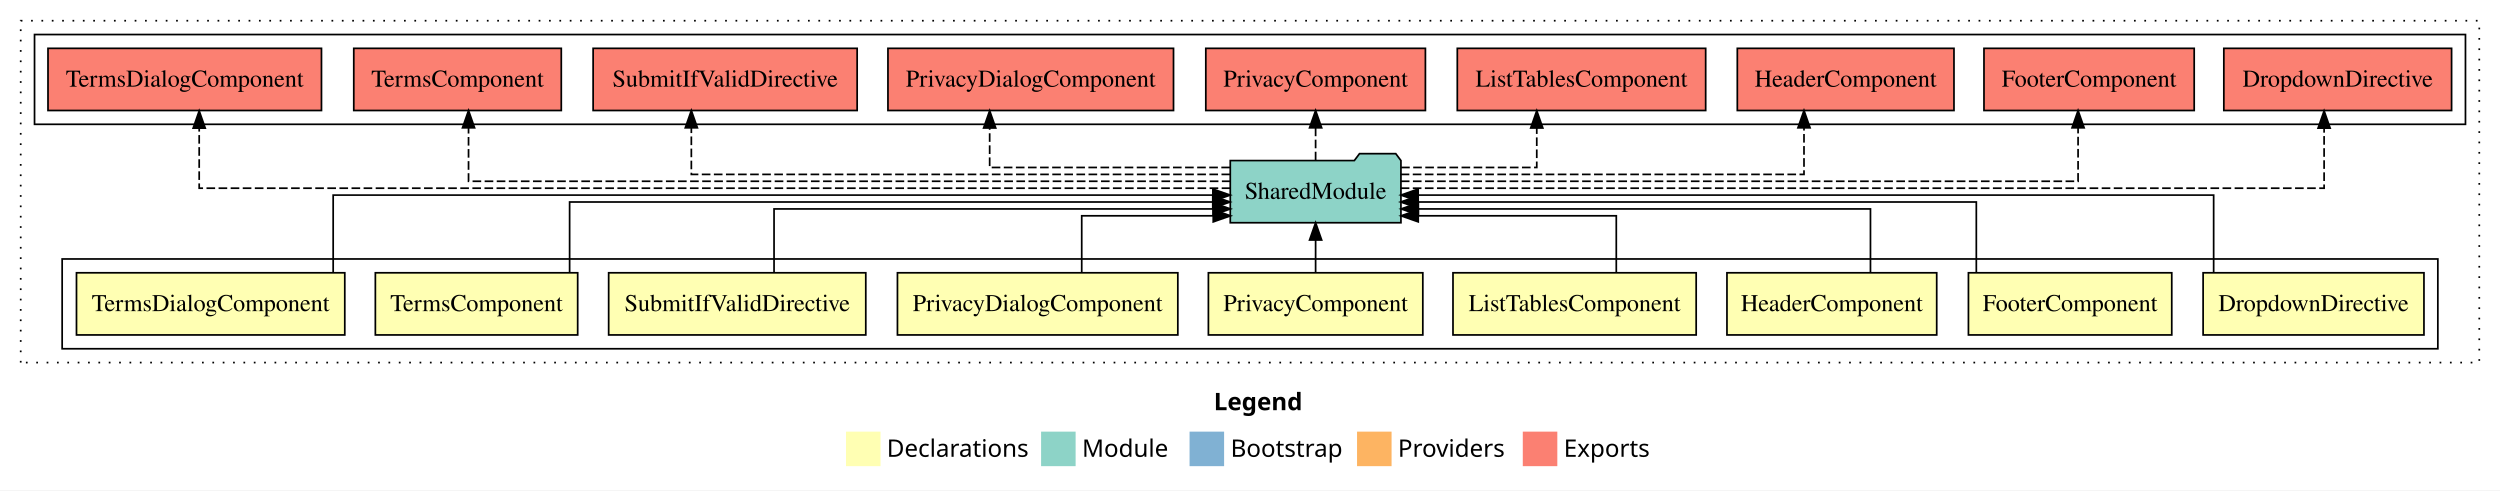
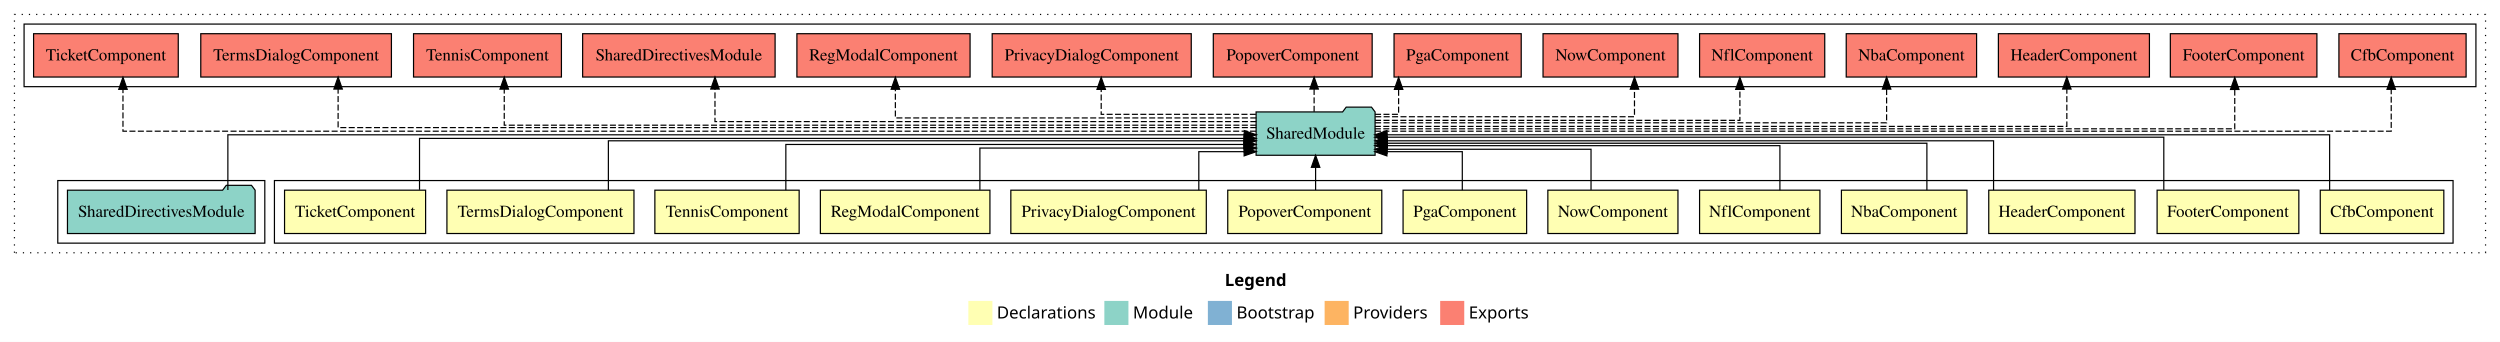
- <svg xmlns="http://www.w3.org/2000/svg" width="1448pt" height="284pt" viewBox="0.00 0.00 1448.00 284.00">
+ <svg xmlns="http://www.w3.org/2000/svg" width="2077pt" height="284pt" viewBox="0.00 0.00 2077.00 284.00">
  <g id="graph0" class="graph" transform="scale(1 1) rotate(0) translate(4 280)">
-     <polygon fill="#ffffff" stroke="transparent" points="-4,4 -4,-280 1444,-280 1444,4 -4,4" />
-     <text text-anchor="start" x="699.009" y="-42.4" font-family="sans-serif" font-weight="bold" font-size="14.00" fill="#000000">Legend</text>
-     <polygon fill="#ffffb3" stroke="transparent" points="486,-10 486,-30 506,-30 506,-10 486,-10" />
-     <text text-anchor="start" x="509.629" y="-15.4" font-family="sans-serif" font-size="14.00" fill="#000000">  Declarations</text>
-     <polygon fill="#8dd3c7" stroke="transparent" points="599,-10 599,-30 619,-30 619,-10 599,-10" />
-     <text text-anchor="start" x="622.725" y="-15.4" font-family="sans-serif" font-size="14.00" fill="#000000">  Module</text>
-     <polygon fill="#80b1d3" stroke="transparent" points="685,-10 685,-30 705,-30 705,-10 685,-10" />
-     <text text-anchor="start" x="708.781" y="-15.4" font-family="sans-serif" font-size="14.00" fill="#000000">  Bootstrap</text>
-     <polygon fill="#fdb462" stroke="transparent" points="782,-10 782,-30 802,-30 802,-10 782,-10" />
-     <text text-anchor="start" x="805.673" y="-15.4" font-family="sans-serif" font-size="14.00" fill="#000000">  Providers</text>
-     <polygon fill="#fb8072" stroke="transparent" points="878,-10 878,-30 898,-30 898,-10 878,-10" />
-     <text text-anchor="start" x="901.726" y="-15.4" font-family="sans-serif" font-size="14.00" fill="#000000">  Exports</text>
+     <polygon fill="#ffffff" stroke="transparent" points="-4,4 -4,-280 2073,-280 2073,4 -4,4" />
+     <text text-anchor="start" x="1013.509" y="-42.4" font-family="sans-serif" font-weight="bold" font-size="14.00" fill="#000000">Legend</text>
+     <polygon fill="#ffffb3" stroke="transparent" points="800.5,-10 800.5,-30 820.5,-30 820.5,-10 800.5,-10" />
+     <text text-anchor="start" x="824.129" y="-15.4" font-family="sans-serif" font-size="14.00" fill="#000000">  Declarations</text>
+     <polygon fill="#8dd3c7" stroke="transparent" points="913.5,-10 913.5,-30 933.5,-30 933.5,-10 913.5,-10" />
+     <text text-anchor="start" x="937.225" y="-15.4" font-family="sans-serif" font-size="14.00" fill="#000000">  Module</text>
+     <polygon fill="#80b1d3" stroke="transparent" points="999.5,-10 999.5,-30 1019.5,-30 1019.5,-10 999.5,-10" />
+     <text text-anchor="start" x="1023.281" y="-15.4" font-family="sans-serif" font-size="14.00" fill="#000000">  Bootstrap</text>
+     <polygon fill="#fdb462" stroke="transparent" points="1096.5,-10 1096.5,-30 1116.5,-30 1116.5,-10 1096.5,-10" />
+     <text text-anchor="start" x="1120.173" y="-15.4" font-family="sans-serif" font-size="14.00" fill="#000000">  Providers</text>
+     <polygon fill="#fb8072" stroke="transparent" points="1192.5,-10 1192.5,-30 1212.5,-30 1212.5,-10 1192.5,-10" />
+     <text text-anchor="start" x="1216.226" y="-15.4" font-family="sans-serif" font-size="14.00" fill="#000000">  Exports</text>
    <g id="clust1" class="cluster">
-       <polygon fill="none" stroke="#000000" stroke-dasharray="1,5" points="8,-70 8,-268 1432,-268 1432,-70 8,-70" />
+       <polygon fill="none" stroke="#000000" stroke-dasharray="1,5" points="8,-70 8,-268 2061,-268 2061,-70 8,-70" />
    </g>
    <g id="clust2" class="cluster">
-       <polygon fill="none" stroke="#000000" points="32,-78 32,-130 1408,-130 1408,-78 32,-78" />
-     </g>
-     <g id="clust13" class="cluster">
-       <polygon fill="none" stroke="#000000" points="16,-208 16,-260 1424,-260 1424,-208 16,-208" />
+       <polygon fill="none" stroke="#000000" points="224,-78 224,-130 2034,-130 2034,-78 224,-78" />
+     </g>
+     <g id="clust16" class="cluster">
+       <polygon fill="none" stroke="#000000" points="44,-78 44,-130 216,-130 216,-78 44,-78" />
+     </g>
+     <g id="clust17" class="cluster">
+       <polygon fill="none" stroke="#000000" points="16,-208 16,-260 2053,-260 2053,-208 16,-208" />
    </g>
    <g id="node1" class="node">
-       <polygon fill="#ffffb3" stroke="#000000" points="1399.957,-122 1272.043,-122 1272.043,-86 1399.957,-86 1399.957,-122" />
-       <text text-anchor="middle" x="1336" y="-99.8" font-family="Times,serif" font-size="14.00" fill="#000000">DropdownDirective</text>
+       <polygon fill="#ffffb3" stroke="#000000" points="2026.33,-122 1923.67,-122 1923.67,-86 2026.33,-86 2026.33,-122" />
+       <text text-anchor="middle" x="1975" y="-99.8" font-family="Times,serif" font-size="14.00" fill="#000000">CfbComponent</text>
+     </g>
+     <g id="node14" class="node">
+       <polygon fill="#8dd3c7" stroke="#000000" points="1138.423,-187 1135.423,-191 1114.423,-191 1111.423,-187 1039.577,-187 1039.577,-151 1138.423,-151 1138.423,-187" />
+       <text text-anchor="middle" x="1089" y="-164.8" font-family="Times,serif" font-size="14.00" fill="#000000">SharedModule</text>
+     </g>
+     <g id="edge1" class="edge">
+       <path fill="none" stroke="#000000" d="M1931.46,-122.169C1931.46,-141.09 1931.46,-168 1931.46,-168 1931.46,-168 1148.245,-168 1148.245,-168" />
+       <polygon fill="#000000" stroke="#000000" points="1148.245,-164.5 1138.245,-168 1148.245,-171.5 1148.245,-164.5" />
+     </g>
+     <g id="node2" class="node">
+       <polygon fill="#ffffb3" stroke="#000000" points="1905.881,-122 1788.119,-122 1788.119,-86 1905.881,-86 1905.881,-122" />
+       <text text-anchor="middle" x="1847" y="-99.8" font-family="Times,serif" font-size="14.00" fill="#000000">FooterComponent</text>
+     </g>
+     <g id="edge2" class="edge">
+       <path fill="none" stroke="#000000" d="M1793.685,-122.267C1793.685,-140.555 1793.685,-166 1793.685,-166 1793.685,-166 1148.272,-166 1148.272,-166" />
+       <polygon fill="#000000" stroke="#000000" points="1148.272,-162.5 1138.272,-166 1148.272,-169.5 1148.272,-162.5" />
+     </g>
+     <g id="node3" class="node">
+       <polygon fill="#ffffb3" stroke="#000000" points="1769.744,-122 1648.256,-122 1648.256,-86 1769.744,-86 1769.744,-122" />
+       <text text-anchor="middle" x="1709" y="-99.8" font-family="Times,serif" font-size="14.00" fill="#000000">HeaderComponent</text>
+     </g>
+     <g id="edge3" class="edge">
+       <path fill="none" stroke="#000000" d="M1652.253,-122.022C1652.253,-139.373 1652.253,-163 1652.253,-163 1652.253,-163 1148.491,-163 1148.491,-163" />
+       <polygon fill="#000000" stroke="#000000" points="1148.491,-159.5 1138.491,-163 1148.491,-166.5 1148.491,-159.5" />
+     </g>
+     <g id="node4" class="node">
+       <polygon fill="#ffffb3" stroke="#000000" points="1630.154,-122 1525.846,-122 1525.846,-86 1630.154,-86 1630.154,-122" />
+       <text text-anchor="middle" x="1578" y="-99.8" font-family="Times,serif" font-size="14.00" fill="#000000">NbaComponent</text>
+     </g>
+     <g id="edge4" class="edge">
+       <path fill="none" stroke="#000000" d="M1596.859,-122.035C1596.859,-138.734 1596.859,-161 1596.859,-161 1596.859,-161 1148.62,-161 1148.62,-161" />
+       <polygon fill="#000000" stroke="#000000" points="1148.62,-157.5 1138.62,-161 1148.62,-164.5 1148.62,-157.5" />
+     </g>
+     <g id="node5" class="node">
+       <polygon fill="#ffffb3" stroke="#000000" points="1507.99,-122 1408.01,-122 1408.01,-86 1507.99,-86 1507.99,-122" />
+       <text text-anchor="middle" x="1458" y="-99.8" font-family="Times,serif" font-size="14.00" fill="#000000">NflComponent</text>
+     </g>
+     <g id="edge5" class="edge">
+       <path fill="none" stroke="#000000" d="M1474.748,-122.009C1474.748,-138.049 1474.748,-159 1474.748,-159 1474.748,-159 1148.247,-159 1148.247,-159" />
+       <polygon fill="#000000" stroke="#000000" points="1148.247,-155.5 1138.247,-159 1148.247,-162.5 1148.247,-155.5" />
+     </g>
+     <g id="node6" class="node">
+       <polygon fill="#ffffb3" stroke="#000000" points="1390.046,-122 1281.954,-122 1281.954,-86 1390.046,-86 1390.046,-122" />
+       <text text-anchor="middle" x="1336" y="-99.8" font-family="Times,serif" font-size="14.00" fill="#000000">NowComponent</text>
+     </g>
+     <g id="edge6" class="edge">
+       <path fill="none" stroke="#000000" d="M1317.826,-122.187C1317.826,-137.182 1317.826,-156 1317.826,-156 1317.826,-156 1148.37,-156 1148.37,-156" />
+       <polygon fill="#000000" stroke="#000000" points="1148.37,-152.5 1138.37,-156 1148.37,-159.5 1148.37,-152.5" />
+     </g>
+     <g id="node7" class="node">
+       <polygon fill="#ffffb3" stroke="#000000" points="1264.33,-122 1161.67,-122 1161.67,-86 1264.33,-86 1264.33,-122" />
+       <text text-anchor="middle" x="1213" y="-99.8" font-family="Times,serif" font-size="14.00" fill="#000000">PgaComponent</text>
+     </g>
+     <g id="edge7" class="edge">
+       <path fill="none" stroke="#000000" d="M1210.875,-122.051C1210.875,-136.373 1210.875,-154 1210.875,-154 1210.875,-154 1148.22,-154 1148.22,-154" />
+       <polygon fill="#000000" stroke="#000000" points="1148.22,-150.5 1138.22,-154 1148.22,-157.5 1148.22,-150.5" />
+     </g>
+     <g id="node8" class="node">
+       <polygon fill="#ffffb3" stroke="#000000" points="1143.99,-122 1016.01,-122 1016.01,-86 1143.99,-86 1143.99,-122" />
+       <text text-anchor="middle" x="1080" y="-99.8" font-family="Times,serif" font-size="14.00" fill="#000000">PopoverComponent</text>
+     </g>
+     <g id="edge8" class="edge">
+       <path fill="none" stroke="#000000" d="M1089,-122.106C1089,-122.106 1089,-140.991 1089,-140.991" />
+       <polygon fill="#000000" stroke="#000000" points="1085.5,-140.991 1089,-150.991 1092.5,-140.991 1085.5,-140.991" />
+     </g>
+     <g id="node9" class="node">
+       <polygon fill="#ffffb3" stroke="#000000" points="998.198,-122 835.802,-122 835.802,-86 998.198,-86 998.198,-122" />
+       <text text-anchor="middle" x="917" y="-99.8" font-family="Times,serif" font-size="14.00" fill="#000000">PrivacyDialogComponent</text>
+     </g>
+     <g id="edge9" class="edge">
+       <path fill="none" stroke="#000000" d="M991.974,-122.051C991.974,-136.373 991.974,-154 991.974,-154 991.974,-154 1029.634,-154 1029.634,-154" />
+       <polygon fill="#000000" stroke="#000000" points="1029.634,-157.5 1039.634,-154 1029.634,-150.5 1029.634,-157.5" />
    </g>
    <g id="node10" class="node">
-       <polygon fill="#8dd3c7" stroke="#000000" points="807.423,-187 804.423,-191 783.423,-191 780.423,-187 708.577,-187 708.577,-151 807.423,-151 807.423,-187" />
-       <text text-anchor="middle" x="758" y="-164.8" font-family="Times,serif" font-size="14.00" fill="#000000">SharedModule</text>
-     </g>
-     <g id="edge1" class="edge">
-       <path fill="none" stroke="#000000" d="M1278.147,-122.222C1278.147,-140.828 1278.147,-167 1278.147,-167 1278.147,-167 817.403,-167 817.403,-167" />
-       <polygon fill="#000000" stroke="#000000" points="817.403,-163.5 807.403,-167 817.403,-170.5 817.403,-163.5" />
-     </g>
-     <g id="node2" class="node">
-       <polygon fill="#ffffb3" stroke="#000000" points="1253.881,-122 1136.119,-122 1136.119,-86 1253.881,-86 1253.881,-122" />
-       <text text-anchor="middle" x="1195" y="-99.8" font-family="Times,serif" font-size="14.00" fill="#000000">FooterComponent</text>
-     </g>
-     <g id="edge2" class="edge">
-       <path fill="none" stroke="#000000" d="M1140.685,-122.022C1140.685,-139.373 1140.685,-163 1140.685,-163 1140.685,-163 817.246,-163 817.246,-163" />
-       <polygon fill="#000000" stroke="#000000" points="817.246,-159.5 807.246,-163 817.246,-166.5 817.246,-159.5" />
-     </g>
-     <g id="node3" class="node">
-       <polygon fill="#ffffb3" stroke="#000000" points="1117.744,-122 996.256,-122 996.256,-86 1117.744,-86 1117.744,-122" />
-       <text text-anchor="middle" x="1057" y="-99.8" font-family="Times,serif" font-size="14.00" fill="#000000">HeaderComponent</text>
-     </g>
-     <g id="edge3" class="edge">
-       <path fill="none" stroke="#000000" d="M1079.374,-122.009C1079.374,-138.049 1079.374,-159 1079.374,-159 1079.374,-159 817.51,-159 817.51,-159" />
-       <polygon fill="#000000" stroke="#000000" points="817.51,-155.5 807.51,-159 817.51,-162.5 817.51,-155.5" />
-     </g>
-     <g id="node4" class="node">
-       <polygon fill="#ffffb3" stroke="#000000" points="978.428,-122 837.572,-122 837.572,-86 978.428,-86 978.428,-122" />
-       <text text-anchor="middle" x="908" y="-99.8" font-family="Times,serif" font-size="14.00" fill="#000000">ListTablesComponent</text>
-     </g>
-     <g id="edge4" class="edge">
-       <path fill="none" stroke="#000000" d="M932.155,-122.124C932.155,-136.783 932.155,-155 932.155,-155 932.155,-155 817.44,-155 817.44,-155" />
-       <polygon fill="#000000" stroke="#000000" points="817.44,-151.5 807.44,-155 817.44,-158.5 817.44,-151.5" />
-     </g>
-     <g id="node5" class="node">
-       <polygon fill="#ffffb3" stroke="#000000" points="820.095,-122 695.905,-122 695.905,-86 820.095,-86 820.095,-122" />
-       <text text-anchor="middle" x="758" y="-99.8" font-family="Times,serif" font-size="14.00" fill="#000000">PrivacyComponent</text>
-     </g>
-     <g id="edge5" class="edge">
-       <path fill="none" stroke="#000000" d="M758,-122.106C758,-122.106 758,-140.991 758,-140.991" />
-       <polygon fill="#000000" stroke="#000000" points="754.5,-140.991 758,-150.991 761.5,-140.991 754.5,-140.991" />
-     </g>
-     <g id="node6" class="node">
-       <polygon fill="#ffffb3" stroke="#000000" points="678.198,-122 515.802,-122 515.802,-86 678.198,-86 678.198,-122" />
-       <text text-anchor="middle" x="597" y="-99.8" font-family="Times,serif" font-size="14.00" fill="#000000">PrivacyDialogComponent</text>
-     </g>
-     <g id="edge6" class="edge">
-       <path fill="none" stroke="#000000" d="M622.533,-122.124C622.533,-136.783 622.533,-155 622.533,-155 622.533,-155 698.71,-155 698.71,-155" />
-       <polygon fill="#000000" stroke="#000000" points="698.71,-158.5 708.71,-155 698.71,-151.5 698.71,-158.5" />
-     </g>
-     <g id="node7" class="node">
-       <polygon fill="#ffffb3" stroke="#000000" points="497.461,-122 348.539,-122 348.539,-86 497.461,-86 497.461,-122" />
-       <text text-anchor="middle" x="423" y="-99.8" font-family="Times,serif" font-size="14.00" fill="#000000">SubmitIfValidDirective</text>
-     </g>
-     <g id="edge7" class="edge">
-       <path fill="none" stroke="#000000" d="M444.327,-122.009C444.327,-138.049 444.327,-159 444.327,-159 444.327,-159 698.644,-159 698.644,-159" />
-       <polygon fill="#000000" stroke="#000000" points="698.644,-162.5 708.644,-159 698.644,-155.5 698.644,-162.5" />
-     </g>
-     <g id="node8" class="node">
-       <polygon fill="#ffffb3" stroke="#000000" points="330.595,-122 213.405,-122 213.405,-86 330.595,-86 330.595,-122" />
-       <text text-anchor="middle" x="272" y="-99.8" font-family="Times,serif" font-size="14.00" fill="#000000">TermsComponent</text>
-     </g>
-     <g id="edge8" class="edge">
-       <path fill="none" stroke="#000000" d="M325.923,-122.022C325.923,-139.373 325.923,-163 325.923,-163 325.923,-163 698.435,-163 698.435,-163" />
-       <polygon fill="#000000" stroke="#000000" points="698.435,-166.5 708.435,-163 698.435,-159.5 698.435,-166.5" />
-     </g>
-     <g id="node9" class="node">
-       <polygon fill="#ffffb3" stroke="#000000" points="195.698,-122 40.302,-122 40.302,-86 195.698,-86 195.698,-122" />
-       <text text-anchor="middle" x="118" y="-99.8" font-family="Times,serif" font-size="14.00" fill="#000000">TermsDialogComponent</text>
-     </g>
-     <g id="edge9" class="edge">
-       <path fill="none" stroke="#000000" d="M188.974,-122.222C188.974,-140.828 188.974,-167 188.974,-167 188.974,-167 698.498,-167 698.498,-167" />
-       <polygon fill="#000000" stroke="#000000" points="698.498,-170.5 708.498,-167 698.498,-163.5 698.498,-170.5" />
+       <polygon fill="#ffffb3" stroke="#000000" points="818.434,-122 677.566,-122 677.566,-86 818.434,-86 818.434,-122" />
+       <text text-anchor="middle" x="748" y="-99.8" font-family="Times,serif" font-size="14.00" fill="#000000">RegModalComponent</text>
+     </g>
+     <g id="edge10" class="edge">
+       <path fill="none" stroke="#000000" d="M810.092,-122.24C810.092,-137.571 810.092,-157 810.092,-157 810.092,-157 1029.779,-157 1029.779,-157" />
+       <polygon fill="#000000" stroke="#000000" points="1029.779,-160.5 1039.779,-157 1029.779,-153.5 1029.779,-160.5" />
    </g>
    <g id="node11" class="node">
-       <polygon fill="#fb8072" stroke="#000000" points="1415.957,-252 1284.043,-252 1284.043,-216 1415.957,-216 1415.957,-252" />
-       <text text-anchor="middle" x="1350" y="-229.8" font-family="Times,serif" font-size="14.00" fill="#000000">DropdownDirective </text>
-     </g>
-     <g id="edge10" class="edge">
-       <path fill="none" stroke="#000000" stroke-dasharray="5,2" d="M807.299,-171C948.124,-171 1342.125,-171 1342.125,-171 1342.125,-171 1342.125,-205.778 1342.125,-205.778" />
-       <polygon fill="#000000" stroke="#000000" points="1338.625,-205.778 1342.125,-215.778 1345.625,-205.778 1338.625,-205.778" />
+       <polygon fill="#ffffb3" stroke="#000000" points="659.936,-122 540.064,-122 540.064,-86 659.936,-86 659.936,-122" />
+       <text text-anchor="middle" x="600" y="-99.8" font-family="Times,serif" font-size="14.00" fill="#000000">TennisComponent</text>
+     </g>
+     <g id="edge11" class="edge">
+       <path fill="none" stroke="#000000" d="M648.879,-122.027C648.879,-138.398 648.879,-160 648.879,-160 648.879,-160 1029.368,-160 1029.368,-160" />
+       <polygon fill="#000000" stroke="#000000" points="1029.368,-163.5 1039.368,-160 1029.368,-156.5 1029.368,-163.5" />
    </g>
    <g id="node12" class="node">
-       <polygon fill="#fb8072" stroke="#000000" points="1266.881,-252 1145.119,-252 1145.119,-216 1266.881,-216 1266.881,-252" />
-       <text text-anchor="middle" x="1206" y="-229.8" font-family="Times,serif" font-size="14.00" fill="#000000">FooterComponent </text>
-     </g>
-     <g id="edge11" class="edge">
-       <path fill="none" stroke="#000000" stroke-dasharray="5,2" d="M807.375,-175C922.615,-175 1199.625,-175 1199.625,-175 1199.625,-175 1199.625,-205.977 1199.625,-205.977" />
-       <polygon fill="#000000" stroke="#000000" points="1196.125,-205.977 1199.625,-215.977 1203.125,-205.977 1196.125,-205.977" />
+       <polygon fill="#ffffb3" stroke="#000000" points="522.698,-122 367.302,-122 367.302,-86 522.698,-86 522.698,-122" />
+       <text text-anchor="middle" x="445" y="-99.8" font-family="Times,serif" font-size="14.00" fill="#000000">TermsDialogComponent</text>
+     </g>
+     <g id="edge12" class="edge">
+       <path fill="none" stroke="#000000" d="M501.437,-122.022C501.437,-139.373 501.437,-163 501.437,-163 501.437,-163 1029.664,-163 1029.664,-163" />
+       <polygon fill="#000000" stroke="#000000" points="1029.664,-166.5 1039.664,-163 1029.663,-159.5 1029.664,-166.5" />
    </g>
    <g id="node13" class="node">
-       <polygon fill="#fb8072" stroke="#000000" points="1127.744,-252 1002.256,-252 1002.256,-216 1127.744,-216 1127.744,-252" />
-       <text text-anchor="middle" x="1065" y="-229.8" font-family="Times,serif" font-size="14.00" fill="#000000">HeaderComponent </text>
-     </g>
-     <g id="edge12" class="edge">
-       <path fill="none" stroke="#000000" stroke-dasharray="5,2" d="M807.273,-179C888.319,-179 1040.876,-179 1040.876,-179 1040.876,-179 1040.876,-205.991 1040.876,-205.991" />
-       <polygon fill="#000000" stroke="#000000" points="1037.376,-205.991 1040.876,-215.991 1044.376,-205.991 1037.376,-205.991" />
-     </g>
-     <g id="node14" class="node">
-       <polygon fill="#fb8072" stroke="#000000" points="983.928,-252 840.072,-252 840.072,-216 983.928,-216 983.928,-252" />
-       <text text-anchor="middle" x="912" y="-229.8" font-family="Times,serif" font-size="14.00" fill="#000000">ListTablesComponent </text>
+       <polygon fill="#ffffb3" stroke="#000000" points="349.595,-122 232.405,-122 232.405,-86 349.595,-86 349.595,-122" />
+       <text text-anchor="middle" x="291" y="-99.8" font-family="Times,serif" font-size="14.00" fill="#000000">TicketComponent</text>
    </g>
    <g id="edge13" class="edge">
-       <path fill="none" stroke="#000000" stroke-dasharray="5,2" d="M807.525,-183C843.571,-183 886.095,-183 886.095,-183 886.095,-183 886.095,-205.876 886.095,-205.876" />
-       <polygon fill="#000000" stroke="#000000" points="882.596,-205.876 886.095,-215.876 889.596,-205.876 882.596,-205.876" />
+       <path fill="none" stroke="#000000" d="M344.54,-122.302C344.54,-140.27 344.54,-165 344.54,-165 344.54,-165 1029.577,-165 1029.577,-165" />
+       <polygon fill="#000000" stroke="#000000" points="1029.577,-168.5 1039.577,-165 1029.577,-161.5 1029.577,-168.5" />
+     </g>
+     <g id="node16" class="node">
+       <polygon fill="#fb8072" stroke="#000000" points="2044.83,-252 1939.17,-252 1939.17,-216 2044.83,-216 2044.83,-252" />
+       <text text-anchor="middle" x="1992" y="-229.8" font-family="Times,serif" font-size="14.00" fill="#000000">CfbComponent </text>
+     </g>
+     <g id="edge15" class="edge">
+       <path fill="none" stroke="#000000" stroke-dasharray="5,2" d="M1138.318,-171C1325.657,-171 1982.625,-171 1982.625,-171 1982.625,-171 1982.625,-205.778 1982.625,-205.778" />
+       <polygon fill="#000000" stroke="#000000" points="1979.125,-205.778 1982.625,-215.778 1986.125,-205.778 1979.125,-205.778" />
+     </g>
+     <g id="node17" class="node">
+       <polygon fill="#fb8072" stroke="#000000" points="1920.881,-252 1799.119,-252 1799.119,-216 1920.881,-216 1920.881,-252" />
+       <text text-anchor="middle" x="1860" y="-229.8" font-family="Times,serif" font-size="14.00" fill="#000000">FooterComponent </text>
+     </g>
+     <g id="edge16" class="edge">
+       <path fill="none" stroke="#000000" stroke-dasharray="5,2" d="M1138.222,-173C1307.1,-173 1852.625,-173 1852.625,-173 1852.625,-173 1852.625,-205.698 1852.625,-205.698" />
+       <polygon fill="#000000" stroke="#000000" points="1849.125,-205.698 1852.625,-215.698 1856.125,-205.698 1849.125,-205.698" />
+     </g>
+     <g id="node18" class="node">
+       <polygon fill="#fb8072" stroke="#000000" points="1781.744,-252 1656.256,-252 1656.256,-216 1781.744,-216 1781.744,-252" />
+       <text text-anchor="middle" x="1719" y="-229.8" font-family="Times,serif" font-size="14.00" fill="#000000">HeaderComponent </text>
+     </g>
+     <g id="edge17" class="edge">
+       <path fill="none" stroke="#000000" stroke-dasharray="5,2" d="M1138.235,-175C1285.61,-175 1713.125,-175 1713.125,-175 1713.125,-175 1713.125,-205.977 1713.125,-205.977" />
+       <polygon fill="#000000" stroke="#000000" points="1709.625,-205.977 1713.125,-215.977 1716.625,-205.977 1709.625,-205.977" />
+     </g>
+     <g id="node19" class="node">
+       <polygon fill="#fb8072" stroke="#000000" points="1638.154,-252 1529.846,-252 1529.846,-216 1638.154,-216 1638.154,-252" />
+       <text text-anchor="middle" x="1584" y="-229.8" font-family="Times,serif" font-size="14.00" fill="#000000">NbaComponent </text>
+     </g>
+     <g id="edge18" class="edge">
+       <path fill="none" stroke="#000000" stroke-dasharray="5,2" d="M1138.426,-178C1259.929,-178 1563.391,-178 1563.391,-178 1563.391,-178 1563.391,-205.973 1563.391,-205.973" />
+       <polygon fill="#000000" stroke="#000000" points="1559.891,-205.973 1563.391,-215.973 1566.891,-205.973 1559.891,-205.973" />
+     </g>
+     <g id="node20" class="node">
+       <polygon fill="#fb8072" stroke="#000000" points="1511.991,-252 1408.009,-252 1408.009,-216 1511.991,-216 1511.991,-252" />
+       <text text-anchor="middle" x="1460" y="-229.8" font-family="Times,serif" font-size="14.00" fill="#000000">NflComponent </text>
+     </g>
+     <g id="edge19" class="edge">
+       <path fill="none" stroke="#000000" stroke-dasharray="5,2" d="M1138.385,-180C1235.398,-180 1441.502,-180 1441.502,-180 1441.502,-180 1441.502,-205.718 1441.502,-205.718" />
+       <polygon fill="#000000" stroke="#000000" points="1438.002,-205.718 1441.502,-215.718 1445.002,-205.718 1438.002,-205.718" />
+     </g>
+     <g id="node21" class="node">
+       <polygon fill="#fb8072" stroke="#000000" points="1390.046,-252 1277.954,-252 1277.954,-216 1390.046,-216 1390.046,-252" />
+       <text text-anchor="middle" x="1334" y="-229.8" font-family="Times,serif" font-size="14.00" fill="#000000">NowComponent </text>
+     </g>
+     <g id="edge20" class="edge">
+       <path fill="none" stroke="#000000" stroke-dasharray="5,2" d="M1138.519,-183C1215.198,-183 1353.924,-183 1353.924,-183 1353.924,-183 1353.924,-205.876 1353.924,-205.876" />
+       <polygon fill="#000000" stroke="#000000" points="1350.424,-205.876 1353.924,-215.876 1357.424,-205.876 1350.424,-205.876" />
+     </g>
+     <g id="node22" class="node">
+       <polygon fill="#fb8072" stroke="#000000" points="1259.83,-252 1154.17,-252 1154.17,-216 1259.83,-216 1259.83,-252" />
+       <text text-anchor="middle" x="1207" y="-229.8" font-family="Times,serif" font-size="14.00" fill="#000000">PgaComponent </text>
+     </g>
+     <g id="edge21" class="edge">
+       <path fill="none" stroke="#000000" stroke-dasharray="5,2" d="M1138.383,-185C1149.437,-185 1157.96,-185 1157.96,-185 1157.96,-185 1157.96,-205.754 1157.96,-205.754" />
+       <polygon fill="#000000" stroke="#000000" points="1154.46,-205.754 1157.96,-215.754 1161.46,-205.754 1154.46,-205.754" />
+     </g>
+     <g id="node23" class="node">
+       <polygon fill="#fb8072" stroke="#000000" points="1135.991,-252 1004.009,-252 1004.009,-216 1135.991,-216 1135.991,-252" />
+       <text text-anchor="middle" x="1070" y="-229.8" font-family="Times,serif" font-size="14.00" fill="#000000">PopoverComponent </text>
+     </g>
+     <g id="edge22" class="edge">
+       <path fill="none" stroke="#000000" stroke-dasharray="5,2" d="M1087.767,-187.106C1087.767,-187.106 1087.767,-205.991 1087.767,-205.991" />
+       <polygon fill="#000000" stroke="#000000" points="1084.267,-205.991 1087.767,-215.991 1091.267,-205.991 1084.267,-205.991" />
+     </g>
+     <g id="node24" class="node">
+       <polygon fill="#fb8072" stroke="#000000" points="985.698,-252 820.302,-252 820.302,-216 985.698,-216 985.698,-252" />
+       <text text-anchor="middle" x="903" y="-229.8" font-family="Times,serif" font-size="14.00" fill="#000000">PrivacyDialogComponent </text>
+     </g>
+     <g id="edge23" class="edge">
+       <path fill="none" stroke="#000000" stroke-dasharray="5,2" d="M1039.382,-185C986.677,-185 910.875,-185 910.875,-185 910.875,-185 910.875,-205.754 910.875,-205.754" />
+       <polygon fill="#000000" stroke="#000000" points="907.375,-205.754 910.875,-215.754 914.375,-205.754 907.375,-205.754" />
+     </g>
+     <g id="node25" class="node">
+       <polygon fill="#fb8072" stroke="#000000" points="801.933,-252 658.067,-252 658.067,-216 801.933,-216 801.933,-252" />
+       <text text-anchor="middle" x="730" y="-229.8" font-family="Times,serif" font-size="14.00" fill="#000000">RegModalComponent </text>
+     </g>
+     <g id="edge24" class="edge">
+       <path fill="none" stroke="#000000" stroke-dasharray="5,2" d="M1039.719,-182C943.483,-182 739.875,-182 739.875,-182 739.875,-182 739.875,-205.813 739.875,-205.813" />
+       <polygon fill="#000000" stroke="#000000" points="736.375,-205.813 739.875,-215.813 743.375,-205.813 736.375,-205.813" />
+     </g>
+     <g id="node26" class="node">
+       <polygon fill="#fb8072" stroke="#000000" points="639.95,-252 480.05,-252 480.05,-216 639.95,-216 639.95,-252" />
+       <text text-anchor="middle" x="560" y="-229.8" font-family="Times,serif" font-size="14.00" fill="#000000">SharedDirectivesModule </text>
+     </g>
+     <g id="edge25" class="edge">
+       <path fill="none" stroke="#000000" stroke-dasharray="5,2" d="M1039.789,-179C913.899,-179 590.004,-179 590.004,-179 590.004,-179 590.004,-205.991 590.004,-205.991" />
+       <polygon fill="#000000" stroke="#000000" points="586.504,-205.991 590.004,-215.991 593.504,-205.991 586.504,-205.991" />
+     </g>
+     <g id="node27" class="node">
+       <polygon fill="#fb8072" stroke="#000000" points="462.435,-252 339.565,-252 339.565,-216 462.435,-216 462.435,-252" />
+       <text text-anchor="middle" x="401" y="-229.8" font-family="Times,serif" font-size="14.00" fill="#000000">TennisComponent </text>
+     </g>
+     <g id="edge26" class="edge">
+       <path fill="none" stroke="#000000" stroke-dasharray="5,2" d="M1039.707,-176C884.316,-176 414.934,-176 414.934,-176 414.934,-176 414.934,-205.966 414.934,-205.966" />
+       <polygon fill="#000000" stroke="#000000" points="411.434,-205.966 414.934,-215.966 418.434,-205.966 411.434,-205.966" />
+     </g>
+     <g id="node28" class="node">
+       <polygon fill="#fb8072" stroke="#000000" points="321.198,-252 162.802,-252 162.802,-216 321.198,-216 321.198,-252" />
+       <text text-anchor="middle" x="242" y="-229.8" font-family="Times,serif" font-size="14.00" fill="#000000">TermsDialogComponent </text>
+     </g>
+     <g id="edge27" class="edge">
+       <path fill="none" stroke="#000000" stroke-dasharray="5,2" d="M1039.726,-174C863.777,-174 276.901,-174 276.901,-174 276.901,-174 276.901,-205.998 276.901,-205.998" />
+       <polygon fill="#000000" stroke="#000000" points="273.401,-205.998 276.901,-215.998 280.401,-205.998 273.401,-205.998" />
+     </g>
+     <g id="node29" class="node">
+       <polygon fill="#fb8072" stroke="#000000" points="144.096,-252 23.904,-252 23.904,-216 144.096,-216 144.096,-252" />
+       <text text-anchor="middle" x="84" y="-229.8" font-family="Times,serif" font-size="14.00" fill="#000000">TicketComponent </text>
+     </g>
+     <g id="edge28" class="edge">
+       <path fill="none" stroke="#000000" stroke-dasharray="5,2" d="M1039.525,-171C839.096,-171 98.161,-171 98.161,-171 98.161,-171 98.161,-205.778 98.161,-205.778" />
+       <polygon fill="#000000" stroke="#000000" points="94.661,-205.778 98.162,-215.778 101.661,-205.778 94.661,-205.778" />
    </g>
    <g id="node15" class="node">
-       <polygon fill="#fb8072" stroke="#000000" points="821.596,-252 694.404,-252 694.404,-216 821.596,-216 821.596,-252" />
-       <text text-anchor="middle" x="758" y="-229.8" font-family="Times,serif" font-size="14.00" fill="#000000">PrivacyComponent </text>
+       <polygon fill="#8dd3c7" stroke="#000000" points="207.95,-122 204.95,-126 183.95,-126 180.95,-122 52.05,-122 52.05,-86 207.95,-86 207.95,-122" />
+       <text text-anchor="middle" x="130" y="-99.8" font-family="Times,serif" font-size="14.00" fill="#000000">SharedDirectivesModule</text>
    </g>
    <g id="edge14" class="edge">
-       <path fill="none" stroke="#000000" stroke-dasharray="5,2" d="M758,-187.106C758,-187.106 758,-205.991 758,-205.991" />
-       <polygon fill="#000000" stroke="#000000" points="754.5,-205.991 758,-215.991 761.5,-205.991 754.5,-205.991" />
-     </g>
-     <g id="node16" class="node">
-       <polygon fill="#fb8072" stroke="#000000" points="675.698,-252 510.302,-252 510.302,-216 675.698,-216 675.698,-252" />
-       <text text-anchor="middle" x="593" y="-229.8" font-family="Times,serif" font-size="14.00" fill="#000000">PrivacyDialogComponent </text>
-     </g>
-     <g id="edge15" class="edge">
-       <path fill="none" stroke="#000000" stroke-dasharray="5,2" d="M708.399,-183C652.466,-183 569.217,-183 569.217,-183 569.217,-183 569.217,-205.876 569.217,-205.876" />
-       <polygon fill="#000000" stroke="#000000" points="565.717,-205.876 569.217,-215.876 572.717,-205.876 565.717,-205.876" />
-     </g>
-     <g id="node17" class="node">
-       <polygon fill="#fb8072" stroke="#000000" points="492.462,-252 339.538,-252 339.538,-216 492.462,-216 492.462,-252" />
-       <text text-anchor="middle" x="416" y="-229.8" font-family="Times,serif" font-size="14.00" fill="#000000">SubmitIfValidDirective </text>
-     </g>
-     <g id="edge16" class="edge">
-       <path fill="none" stroke="#000000" stroke-dasharray="5,2" d="M708.482,-179C609.456,-179 396.423,-179 396.423,-179 396.423,-179 396.423,-205.991 396.423,-205.991" />
-       <polygon fill="#000000" stroke="#000000" points="392.923,-205.991 396.423,-215.991 399.923,-205.991 392.923,-205.991" />
-     </g>
-     <g id="node18" class="node">
-       <polygon fill="#fb8072" stroke="#000000" points="321.096,-252 200.904,-252 200.904,-216 321.096,-216 321.096,-252" />
-       <text text-anchor="middle" x="261" y="-229.8" font-family="Times,serif" font-size="14.00" fill="#000000">TermsComponent </text>
-     </g>
-     <g id="edge17" class="edge">
-       <path fill="none" stroke="#000000" stroke-dasharray="5,2" d="M708.711,-175C584.295,-175 267.375,-175 267.375,-175 267.375,-175 267.375,-205.977 267.375,-205.977" />
-       <polygon fill="#000000" stroke="#000000" points="263.875,-205.977 267.375,-215.977 270.875,-205.977 263.875,-205.977" />
-     </g>
-     <g id="node19" class="node">
-       <polygon fill="#fb8072" stroke="#000000" points="182.198,-252 23.802,-252 23.802,-216 182.198,-216 182.198,-252" />
-       <text text-anchor="middle" x="103" y="-229.8" font-family="Times,serif" font-size="14.00" fill="#000000">TermsDialogComponent </text>
-     </g>
-     <g id="edge18" class="edge">
-       <path fill="none" stroke="#000000" stroke-dasharray="5,2" d="M708.601,-171C557.443,-171 111.375,-171 111.375,-171 111.375,-171 111.375,-205.778 111.375,-205.778" />
-       <polygon fill="#000000" stroke="#000000" points="107.875,-205.778 111.375,-215.778 114.875,-205.778 107.875,-205.778" />
+       <path fill="none" stroke="#000000" d="M185.313,-122.169C185.313,-141.09 185.313,-168 185.313,-168 185.313,-168 1029.772,-168 1029.772,-168" />
+       <polygon fill="#000000" stroke="#000000" points="1029.772,-171.5 1039.772,-168 1029.772,-164.5 1029.772,-171.5" />
    </g>
  </g>
</svg>
